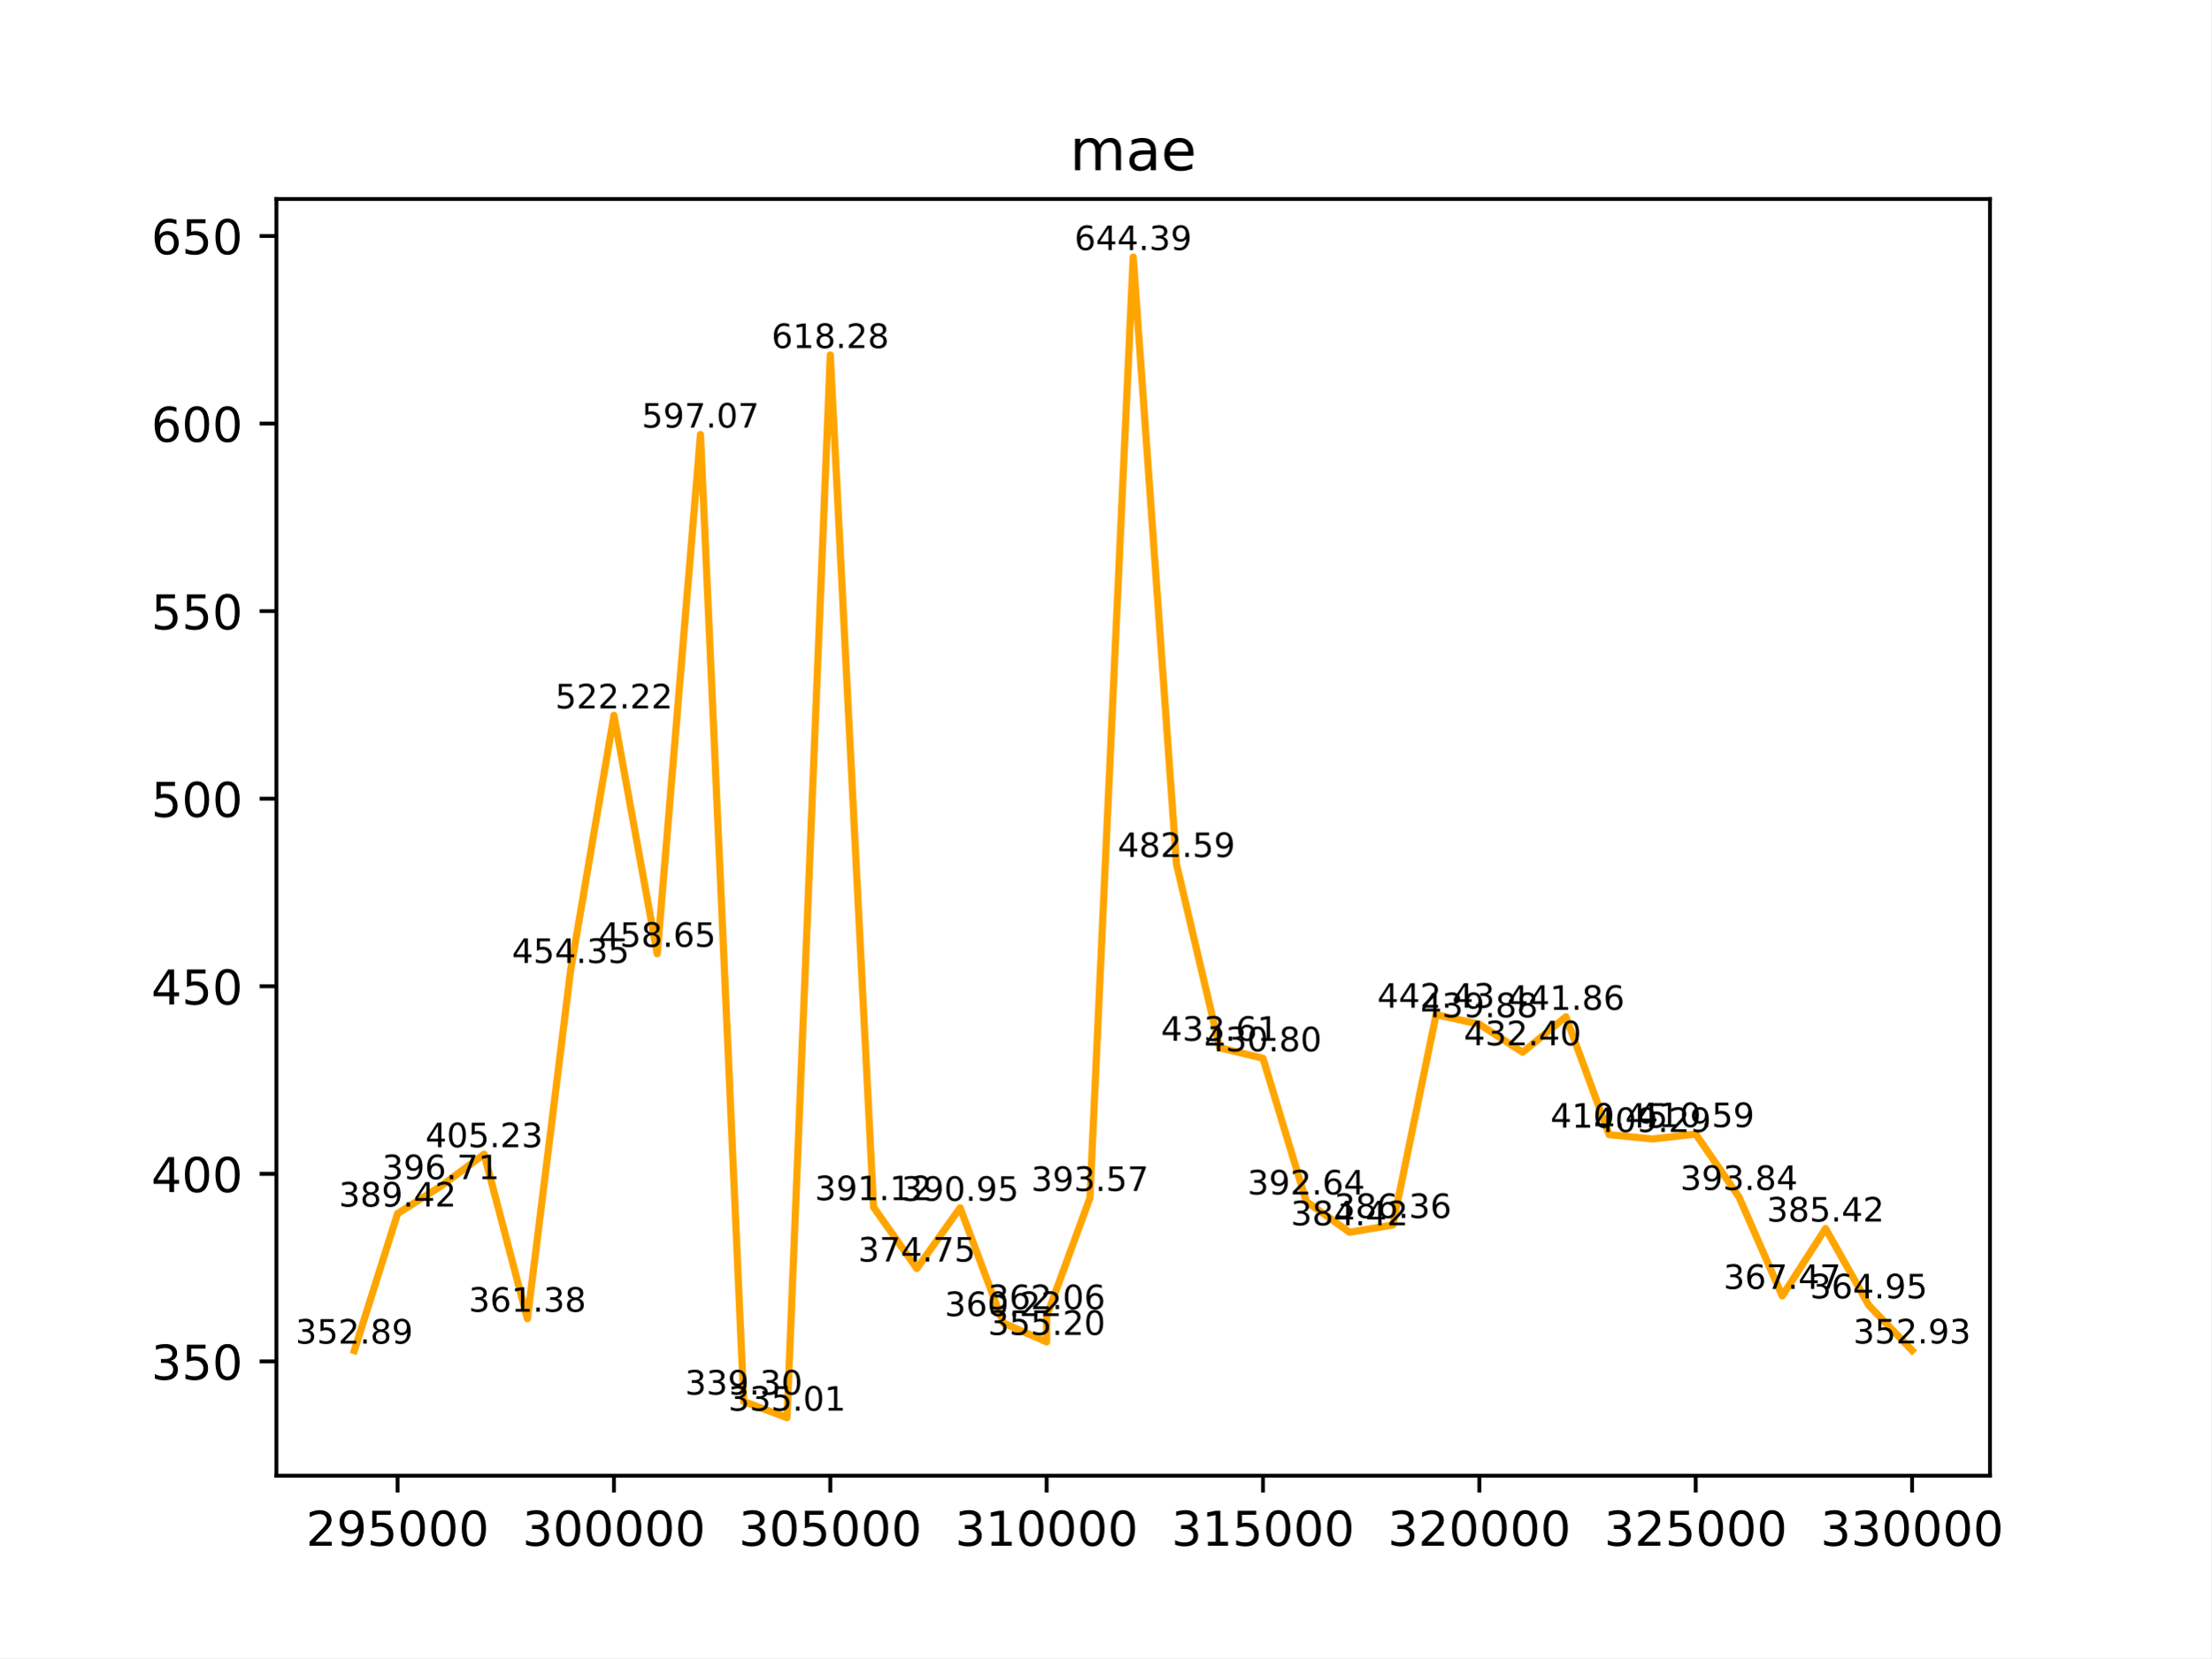
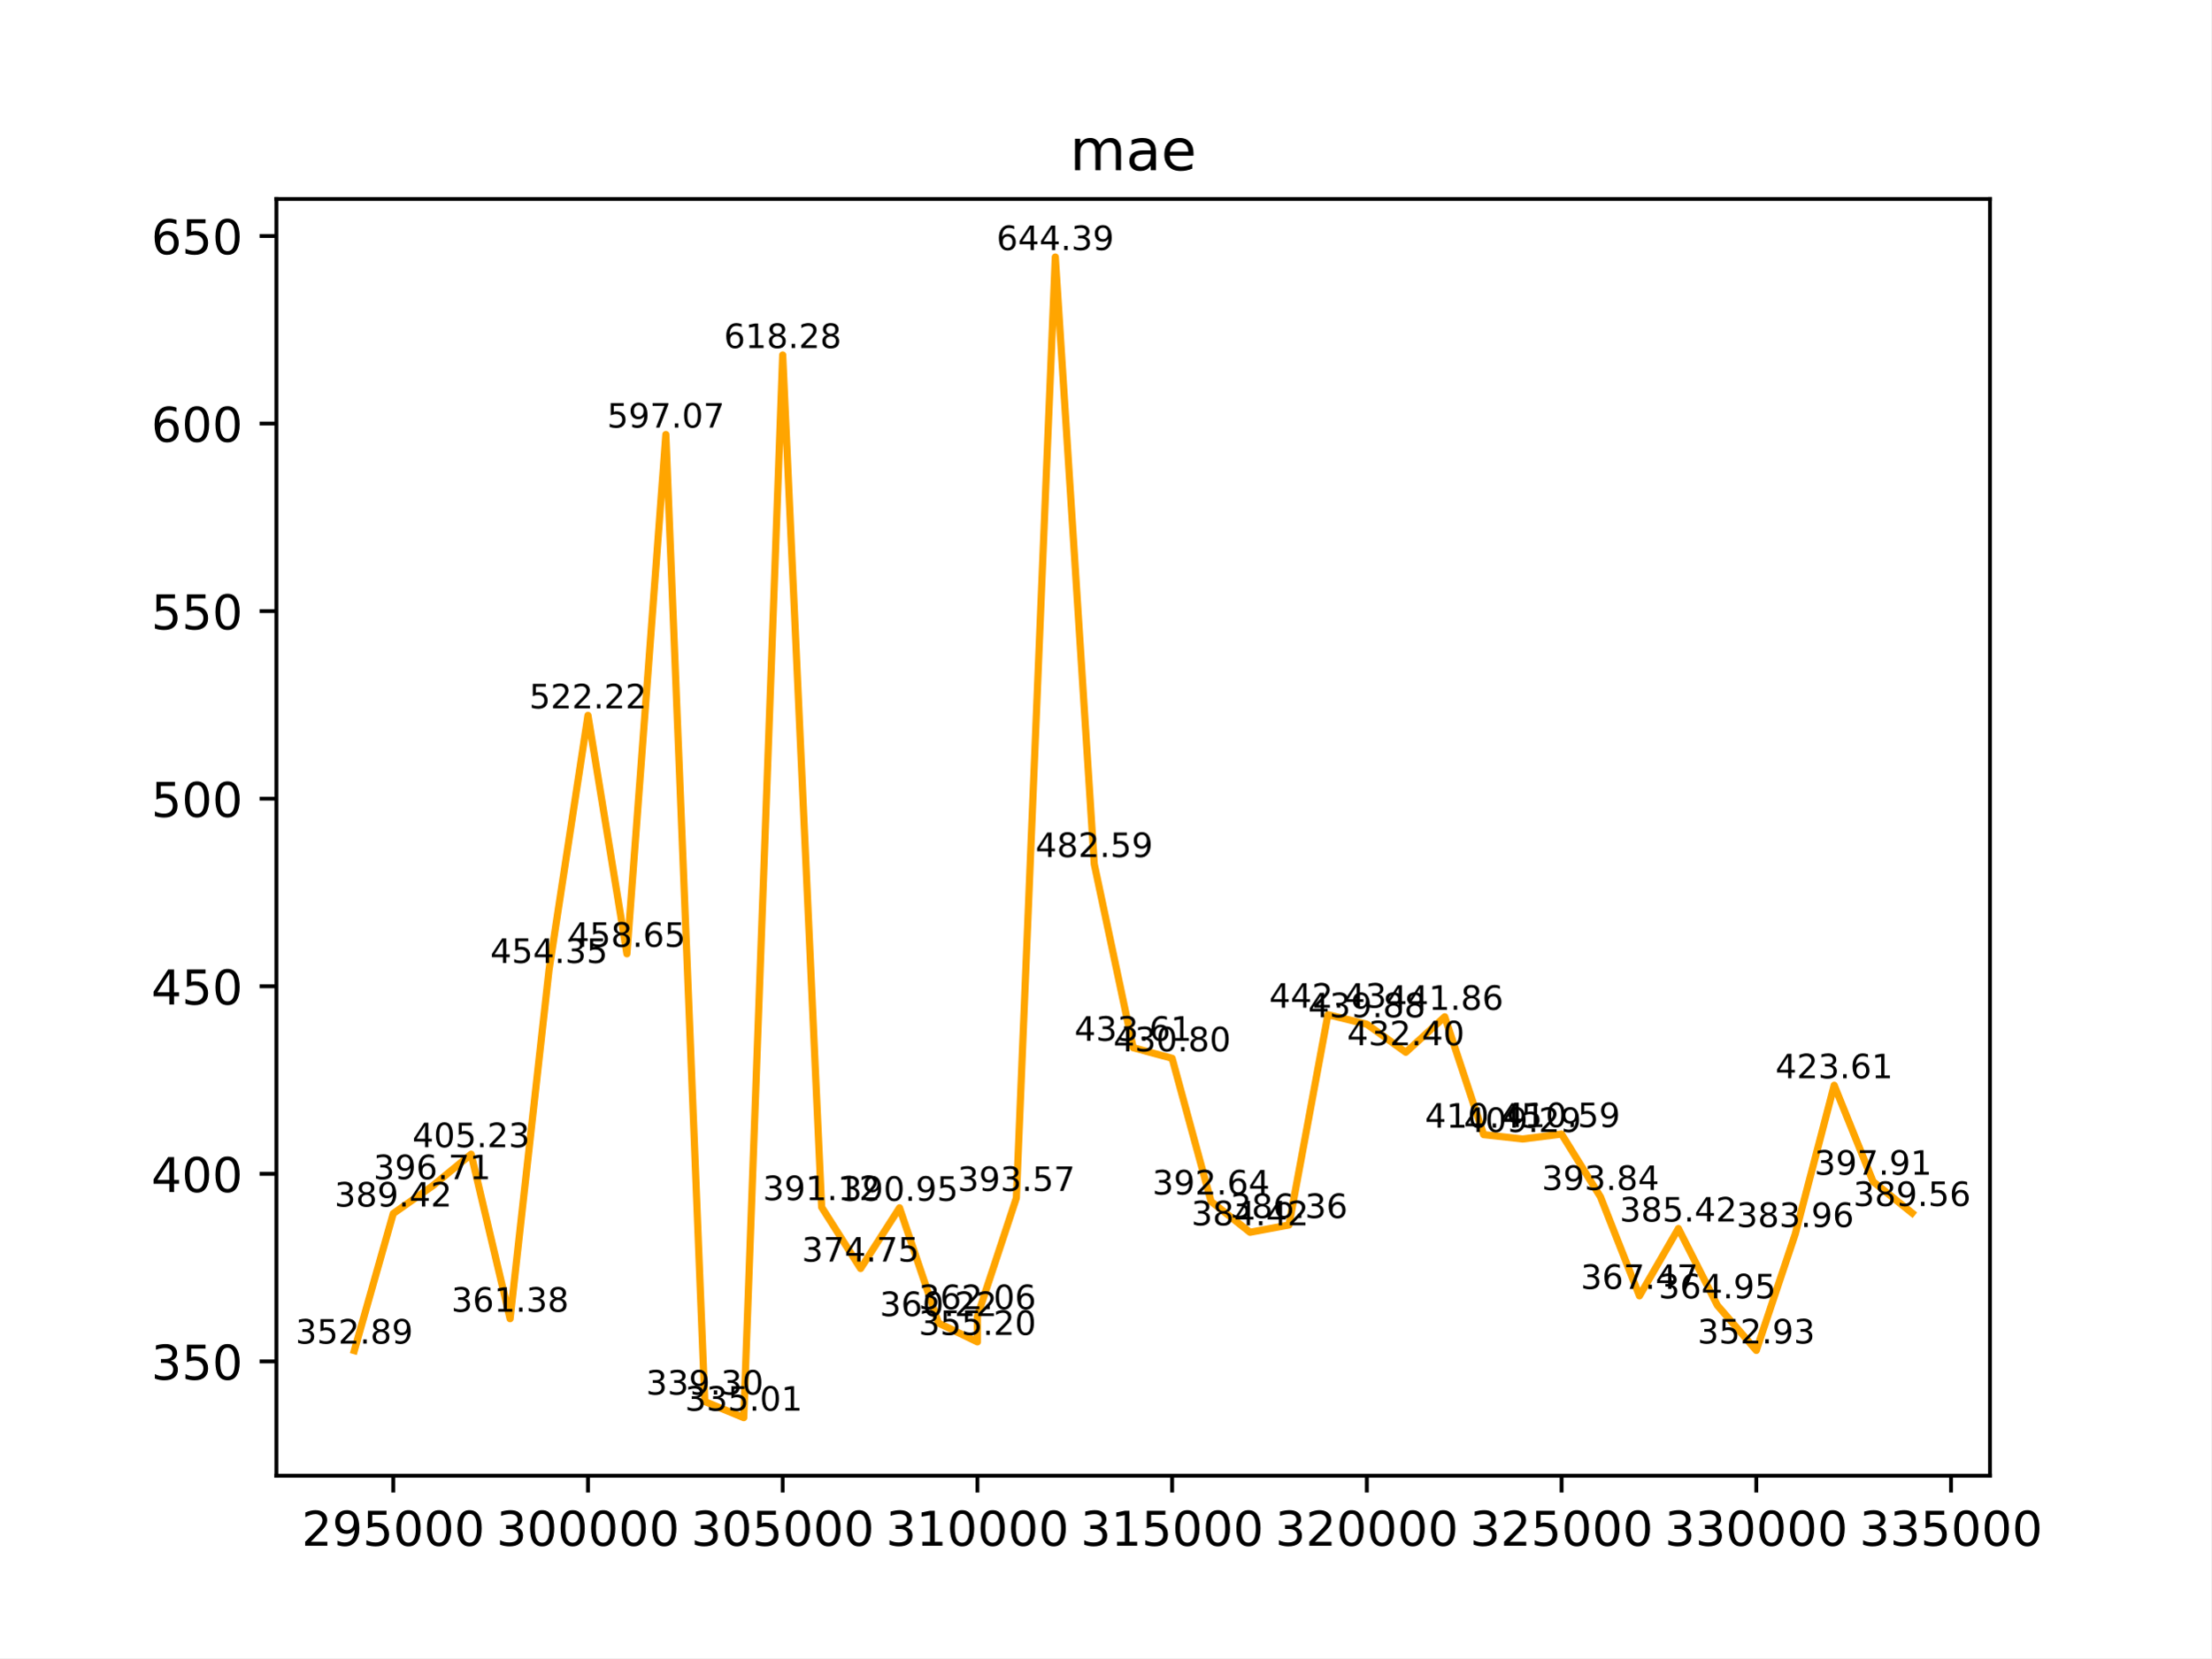
<svg xmlns="http://www.w3.org/2000/svg" xmlns:xlink="http://www.w3.org/1999/xlink" width="460.8pt" height="345.6pt" viewBox="0 0 460.8 345.6" version="1.1">
  <defs>
    <style type="text/css">*{stroke-linejoin: round; stroke-linecap: butt}</style>
  </defs>
  <g id="figure_1">
    <g id="patch_1">
      <path d="M 0 345.6  L 460.8 345.6  L 460.8 0  L 0 0  z " style="fill: #ffffff" />
    </g>
    <g id="axes_1">
      <g id="patch_2">
        <path d="M 57.6 307.584  L 414.72 307.584  L 414.72 41.472  L 57.6 41.472  z " style="fill: #ffffff" />
      </g>
      <g id="matplotlib.axis_1">
        <g id="xtick_1">
          <g id="line2d_1">
            <defs>
-               <path id="m399c393922" d="M 0 0  L 0 3.5  " style="stroke: #000000; stroke-width: 0.8" />
+               <path id="m403323ab82" d="M 0 0  L 0 3.5  " style="stroke: #000000; stroke-width: 0.8" />
            </defs>
            <g>
-               <use xlink:href="#m399c393922" x="82.851" y="307.584" style="stroke: #000000; stroke-width: 0.8" />
+               <use xlink:href="#m403323ab82" x="81.949" y="307.584" style="stroke: #000000; stroke-width: 0.8" />
            </g>
          </g>
          <g id="text_1">
-             <g transform="translate(63.76341 322.1824)scale(0.1 -0.1)">
+             <g transform="translate(62.86159 322.1824)scale(0.1 -0.1)">
              <defs>
                <path id="DejaVuSans-32" d="M 1228 531  L 3431 531  L 3431 0  L 469 0  L 469 531  Q 828 903 1448 1529  Q 2069 2156 2228 2338  Q 2531 2678 2651 2914  Q 2772 3150 2772 3378  Q 2772 3750 2511 3984  Q 2250 4219 1831 4219  Q 1534 4219 1204 4116  Q 875 4013 500 3803  L 500 4441  Q 881 4594 1212 4672  Q 1544 4750 1819 4750  Q 2544 4750 2975 4387  Q 3406 4025 3406 3419  Q 3406 3131 3298 2873  Q 3191 2616 2906 2266  Q 2828 2175 2409 1742  Q 1991 1309 1228 531  z " transform="scale(0.015625)" />
                <path id="DejaVuSans-39" d="M 703 97  L 703 672  Q 941 559 1184 500  Q 1428 441 1663 441  Q 2288 441 2617 861  Q 2947 1281 2994 2138  Q 2813 1869 2534 1725  Q 2256 1581 1919 1581  Q 1219 1581 811 2004  Q 403 2428 403 3163  Q 403 3881 828 4315  Q 1253 4750 1959 4750  Q 2769 4750 3195 4129  Q 3622 3509 3622 2328  Q 3622 1225 3098 567  Q 2575 -91 1691 -91  Q 1453 -91 1209 -44  Q 966 3 703 97  z M 1959 2075  Q 2384 2075 2632 2365  Q 2881 2656 2881 3163  Q 2881 3666 2632 3958  Q 2384 4250 1959 4250  Q 1534 4250 1286 3958  Q 1038 3666 1038 3163  Q 1038 2656 1286 2365  Q 1534 2075 1959 2075  z " transform="scale(0.015625)" />
                <path id="DejaVuSans-35" d="M 691 4666  L 3169 4666  L 3169 4134  L 1269 4134  L 1269 2991  Q 1406 3038 1543 3061  Q 1681 3084 1819 3084  Q 2600 3084 3056 2656  Q 3513 2228 3513 1497  Q 3513 744 3044 326  Q 2575 -91 1722 -91  Q 1428 -91 1123 -41  Q 819 9 494 109  L 494 744  Q 775 591 1075 516  Q 1375 441 1709 441  Q 2250 441 2565 725  Q 2881 1009 2881 1497  Q 2881 1984 2565 2268  Q 2250 2553 1709 2553  Q 1456 2553 1204 2497  Q 953 2441 691 2322  L 691 4666  z " transform="scale(0.015625)" />
                <path id="DejaVuSans-30" d="M 2034 4250  Q 1547 4250 1301 3770  Q 1056 3291 1056 2328  Q 1056 1369 1301 889  Q 1547 409 2034 409  Q 2525 409 2770 889  Q 3016 1369 3016 2328  Q 3016 3291 2770 3770  Q 2525 4250 2034 4250  z M 2034 4750  Q 2819 4750 3233 4129  Q 3647 3509 3647 2328  Q 3647 1150 3233 529  Q 2819 -91 2034 -91  Q 1250 -91 836 529  Q 422 1150 422 2328  Q 422 3509 836 4129  Q 1250 4750 2034 4750  z " transform="scale(0.015625)" />
              </defs>
              <use xlink:href="#DejaVuSans-32" />
              <use xlink:href="#DejaVuSans-39" x="63.623" />
              <use xlink:href="#DejaVuSans-35" x="127.246" />
              <use xlink:href="#DejaVuSans-30" x="190.869" />
              <use xlink:href="#DejaVuSans-30" x="254.492" />
              <use xlink:href="#DejaVuSans-30" x="318.115" />
            </g>
          </g>
        </g>
        <g id="xtick_2">
          <g id="line2d_2">
            <g>
-               <use xlink:href="#m399c393922" x="127.942" y="307.584" style="stroke: #000000; stroke-width: 0.8" />
+               <use xlink:href="#m403323ab82" x="122.531" y="307.584" style="stroke: #000000; stroke-width: 0.8" />
            </g>
          </g>
          <g id="text_2">
-             <g transform="translate(108.8543 322.1824)scale(0.1 -0.1)">
+             <g transform="translate(103.4434 322.1824)scale(0.1 -0.1)">
              <defs>
                <path id="DejaVuSans-33" d="M 2597 2516  Q 3050 2419 3304 2112  Q 3559 1806 3559 1356  Q 3559 666 3084 287  Q 2609 -91 1734 -91  Q 1441 -91 1130 -33  Q 819 25 488 141  L 488 750  Q 750 597 1062 519  Q 1375 441 1716 441  Q 2309 441 2620 675  Q 2931 909 2931 1356  Q 2931 1769 2642 2001  Q 2353 2234 1838 2234  L 1294 2234  L 1294 2753  L 1863 2753  Q 2328 2753 2575 2939  Q 2822 3125 2822 3475  Q 2822 3834 2567 4026  Q 2313 4219 1838 4219  Q 1578 4219 1281 4162  Q 984 4106 628 3988  L 628 4550  Q 988 4650 1302 4700  Q 1616 4750 1894 4750  Q 2613 4750 3031 4423  Q 3450 4097 3450 3541  Q 3450 3153 3228 2886  Q 3006 2619 2597 2516  z " transform="scale(0.015625)" />
              </defs>
              <use xlink:href="#DejaVuSans-33" />
              <use xlink:href="#DejaVuSans-30" x="63.623" />
              <use xlink:href="#DejaVuSans-30" x="127.246" />
              <use xlink:href="#DejaVuSans-30" x="190.869" />
              <use xlink:href="#DejaVuSans-30" x="254.492" />
              <use xlink:href="#DejaVuSans-30" x="318.115" />
            </g>
          </g>
        </g>
        <g id="xtick_3">
          <g id="line2d_3">
            <g>
-               <use xlink:href="#m399c393922" x="173.033" y="307.584" style="stroke: #000000; stroke-width: 0.8" />
+               <use xlink:href="#m403323ab82" x="163.113" y="307.584" style="stroke: #000000; stroke-width: 0.8" />
            </g>
          </g>
          <g id="text_3">
-             <g transform="translate(153.9452 322.1824)scale(0.1 -0.1)">
+             <g transform="translate(144.0252 322.1824)scale(0.1 -0.1)">
              <use xlink:href="#DejaVuSans-33" />
              <use xlink:href="#DejaVuSans-30" x="63.623" />
              <use xlink:href="#DejaVuSans-35" x="127.246" />
              <use xlink:href="#DejaVuSans-30" x="190.869" />
              <use xlink:href="#DejaVuSans-30" x="254.492" />
              <use xlink:href="#DejaVuSans-30" x="318.115" />
            </g>
          </g>
        </g>
        <g id="xtick_4">
          <g id="line2d_4">
            <g>
-               <use xlink:href="#m399c393922" x="218.124" y="307.584" style="stroke: #000000; stroke-width: 0.8" />
+               <use xlink:href="#m403323ab82" x="203.695" y="307.584" style="stroke: #000000; stroke-width: 0.8" />
            </g>
          </g>
          <g id="text_4">
-             <g transform="translate(199.0361 322.1824)scale(0.1 -0.1)">
+             <g transform="translate(184.607 322.1824)scale(0.1 -0.1)">
              <defs>
                <path id="DejaVuSans-31" d="M 794 531  L 1825 531  L 1825 4091  L 703 3866  L 703 4441  L 1819 4666  L 2450 4666  L 2450 531  L 3481 531  L 3481 0  L 794 0  L 794 531  z " transform="scale(0.015625)" />
              </defs>
              <use xlink:href="#DejaVuSans-33" />
              <use xlink:href="#DejaVuSans-31" x="63.623" />
              <use xlink:href="#DejaVuSans-30" x="127.246" />
              <use xlink:href="#DejaVuSans-30" x="190.869" />
              <use xlink:href="#DejaVuSans-30" x="254.492" />
              <use xlink:href="#DejaVuSans-30" x="318.115" />
            </g>
          </g>
        </g>
        <g id="xtick_5">
          <g id="line2d_5">
            <g>
-               <use xlink:href="#m399c393922" x="263.215" y="307.584" style="stroke: #000000; stroke-width: 0.8" />
+               <use xlink:href="#m403323ab82" x="244.276" y="307.584" style="stroke: #000000; stroke-width: 0.8" />
            </g>
          </g>
          <g id="text_5">
-             <g transform="translate(244.127 322.1824)scale(0.1 -0.1)">
+             <g transform="translate(225.1889 322.1824)scale(0.1 -0.1)">
              <use xlink:href="#DejaVuSans-33" />
              <use xlink:href="#DejaVuSans-31" x="63.623" />
              <use xlink:href="#DejaVuSans-35" x="127.246" />
              <use xlink:href="#DejaVuSans-30" x="190.869" />
              <use xlink:href="#DejaVuSans-30" x="254.492" />
              <use xlink:href="#DejaVuSans-30" x="318.115" />
            </g>
          </g>
        </g>
        <g id="xtick_6">
          <g id="line2d_6">
            <g>
-               <use xlink:href="#m399c393922" x="308.305" y="307.584" style="stroke: #000000; stroke-width: 0.8" />
+               <use xlink:href="#m403323ab82" x="284.858" y="307.584" style="stroke: #000000; stroke-width: 0.8" />
            </g>
          </g>
          <g id="text_6">
-             <g transform="translate(289.218 322.1824)scale(0.1 -0.1)">
+             <g transform="translate(265.7707 322.1824)scale(0.1 -0.1)">
              <use xlink:href="#DejaVuSans-33" />
              <use xlink:href="#DejaVuSans-32" x="63.623" />
              <use xlink:href="#DejaVuSans-30" x="127.246" />
              <use xlink:href="#DejaVuSans-30" x="190.869" />
              <use xlink:href="#DejaVuSans-30" x="254.492" />
              <use xlink:href="#DejaVuSans-30" x="318.115" />
            </g>
          </g>
        </g>
        <g id="xtick_7">
          <g id="line2d_7">
            <g>
-               <use xlink:href="#m399c393922" x="353.396" y="307.584" style="stroke: #000000; stroke-width: 0.8" />
+               <use xlink:href="#m403323ab82" x="325.44" y="307.584" style="stroke: #000000; stroke-width: 0.8" />
            </g>
          </g>
          <g id="text_7">
-             <g transform="translate(334.3089 322.1824)scale(0.1 -0.1)">
+             <g transform="translate(306.3525 322.1824)scale(0.1 -0.1)">
              <use xlink:href="#DejaVuSans-33" />
              <use xlink:href="#DejaVuSans-32" x="63.623" />
              <use xlink:href="#DejaVuSans-35" x="127.246" />
              <use xlink:href="#DejaVuSans-30" x="190.869" />
              <use xlink:href="#DejaVuSans-30" x="254.492" />
              <use xlink:href="#DejaVuSans-30" x="318.115" />
            </g>
          </g>
        </g>
        <g id="xtick_8">
          <g id="line2d_8">
            <g>
-               <use xlink:href="#m399c393922" x="398.487" y="307.584" style="stroke: #000000; stroke-width: 0.8" />
+               <use xlink:href="#m403323ab82" x="366.022" y="307.584" style="stroke: #000000; stroke-width: 0.8" />
            </g>
          </g>
          <g id="text_8">
-             <g transform="translate(379.3998 322.1824)scale(0.1 -0.1)">
+             <g transform="translate(346.9343 322.1824)scale(0.1 -0.1)">
              <use xlink:href="#DejaVuSans-33" />
              <use xlink:href="#DejaVuSans-33" x="63.623" />
              <use xlink:href="#DejaVuSans-30" x="127.246" />
+               <use xlink:href="#DejaVuSans-30" x="190.869" />
+               <use xlink:href="#DejaVuSans-30" x="254.492" />
+               <use xlink:href="#DejaVuSans-30" x="318.115" />
+             </g>
+           </g>
+         </g>
+         <g id="xtick_9">
+           <g id="line2d_9">
+             <g>
+               <use xlink:href="#m403323ab82" x="406.604" y="307.584" style="stroke: #000000; stroke-width: 0.8" />
+             </g>
+           </g>
+           <g id="text_9">
+             <g transform="translate(387.5161 322.1824)scale(0.1 -0.1)">
+               <use xlink:href="#DejaVuSans-33" />
+               <use xlink:href="#DejaVuSans-33" x="63.623" />
+               <use xlink:href="#DejaVuSans-35" x="127.246" />
              <use xlink:href="#DejaVuSans-30" x="190.869" />
              <use xlink:href="#DejaVuSans-30" x="254.492" />
              <use xlink:href="#DejaVuSans-30" x="318.115" />
            </g>
          </g>
        </g>
      </g>
      <g id="matplotlib.axis_2">
        <g id="ytick_1">
-           <g id="line2d_9">
+           <g id="line2d_10">
            <defs>
-               <path id="mdb6e324121" d="M 0 0  L -3.5 0  " style="stroke: #000000; stroke-width: 0.8" />
+               <path id="m70287b48ce" d="M 0 0  L -3.5 0  " style="stroke: #000000; stroke-width: 0.8" />
            </defs>
            <g>
-               <use xlink:href="#mdb6e324121" x="57.6" y="283.764" style="stroke: #000000; stroke-width: 0.8" />
-             </g>
-           </g>
-           <g id="text_9">
+               <use xlink:href="#m70287b48ce" x="57.6" y="283.764" style="stroke: #000000; stroke-width: 0.8" />
+             </g>
+           </g>
+           <g id="text_10">
            <g transform="translate(31.5125 287.5628)scale(0.1 -0.1)">
              <use xlink:href="#DejaVuSans-33" />
              <use xlink:href="#DejaVuSans-35" x="63.623" />
              <use xlink:href="#DejaVuSans-30" x="127.246" />
            </g>
          </g>
        </g>
        <g id="ytick_2">
-           <g id="line2d_10">
-             <g>
-               <use xlink:href="#mdb6e324121" x="57.6" y="244.667" style="stroke: #000000; stroke-width: 0.8" />
-             </g>
-           </g>
-           <g id="text_10">
+           <g id="line2d_11">
+             <g>
+               <use xlink:href="#m70287b48ce" x="57.6" y="244.667" style="stroke: #000000; stroke-width: 0.8" />
+             </g>
+           </g>
+           <g id="text_11">
            <g transform="translate(31.5125 248.4658)scale(0.1 -0.1)">
              <defs>
                <path id="DejaVuSans-34" d="M 2419 4116  L 825 1625  L 2419 1625  L 2419 4116  z M 2253 4666  L 3047 4666  L 3047 1625  L 3713 1625  L 3713 1100  L 3047 1100  L 3047 0  L 2419 0  L 2419 1100  L 313 1100  L 313 1709  L 2253 4666  z " transform="scale(0.015625)" />
              </defs>
              <use xlink:href="#DejaVuSans-34" />
              <use xlink:href="#DejaVuSans-30" x="63.623" />
              <use xlink:href="#DejaVuSans-30" x="127.246" />
            </g>
          </g>
        </g>
        <g id="ytick_3">
-           <g id="line2d_11">
-             <g>
-               <use xlink:href="#mdb6e324121" x="57.6" y="205.569" style="stroke: #000000; stroke-width: 0.8" />
-             </g>
-           </g>
-           <g id="text_11">
+           <g id="line2d_12">
+             <g>
+               <use xlink:href="#m70287b48ce" x="57.6" y="205.569" style="stroke: #000000; stroke-width: 0.8" />
+             </g>
+           </g>
+           <g id="text_12">
            <g transform="translate(31.5125 209.3687)scale(0.1 -0.1)">
              <use xlink:href="#DejaVuSans-34" />
              <use xlink:href="#DejaVuSans-35" x="63.623" />
              <use xlink:href="#DejaVuSans-30" x="127.246" />
            </g>
          </g>
        </g>
        <g id="ytick_4">
-           <g id="line2d_12">
-             <g>
-               <use xlink:href="#mdb6e324121" x="57.6" y="166.472" style="stroke: #000000; stroke-width: 0.8" />
-             </g>
-           </g>
-           <g id="text_12">
+           <g id="line2d_13">
+             <g>
+               <use xlink:href="#m70287b48ce" x="57.6" y="166.472" style="stroke: #000000; stroke-width: 0.8" />
+             </g>
+           </g>
+           <g id="text_13">
            <g transform="translate(31.5125 170.2717)scale(0.1 -0.1)">
              <use xlink:href="#DejaVuSans-35" />
              <use xlink:href="#DejaVuSans-30" x="63.623" />
              <use xlink:href="#DejaVuSans-30" x="127.246" />
            </g>
          </g>
        </g>
        <g id="ytick_5">
-           <g id="line2d_13">
-             <g>
-               <use xlink:href="#mdb6e324121" x="57.6" y="127.375" style="stroke: #000000; stroke-width: 0.8" />
-             </g>
-           </g>
-           <g id="text_13">
+           <g id="line2d_14">
+             <g>
+               <use xlink:href="#m70287b48ce" x="57.6" y="127.375" style="stroke: #000000; stroke-width: 0.8" />
+             </g>
+           </g>
+           <g id="text_14">
            <g transform="translate(31.5125 131.1746)scale(0.1 -0.1)">
              <use xlink:href="#DejaVuSans-35" />
              <use xlink:href="#DejaVuSans-35" x="63.623" />
              <use xlink:href="#DejaVuSans-30" x="127.246" />
            </g>
          </g>
        </g>
        <g id="ytick_6">
-           <g id="line2d_14">
-             <g>
-               <use xlink:href="#mdb6e324121" x="57.6" y="88.278" style="stroke: #000000; stroke-width: 0.8" />
-             </g>
-           </g>
-           <g id="text_14">
+           <g id="line2d_15">
+             <g>
+               <use xlink:href="#m70287b48ce" x="57.6" y="88.278" style="stroke: #000000; stroke-width: 0.8" />
+             </g>
+           </g>
+           <g id="text_15">
            <g transform="translate(31.5125 92.07757)scale(0.1 -0.1)">
              <defs>
                <path id="DejaVuSans-36" d="M 2113 2584  Q 1688 2584 1439 2293  Q 1191 2003 1191 1497  Q 1191 994 1439 701  Q 1688 409 2113 409  Q 2538 409 2786 701  Q 3034 994 3034 1497  Q 3034 2003 2786 2293  Q 2538 2584 2113 2584  z M 3366 4563  L 3366 3988  Q 3128 4100 2886 4159  Q 2644 4219 2406 4219  Q 1781 4219 1451 3797  Q 1122 3375 1075 2522  Q 1259 2794 1537 2939  Q 1816 3084 2150 3084  Q 2853 3084 3261 2657  Q 3669 2231 3669 1497  Q 3669 778 3244 343  Q 2819 -91 2113 -91  Q 1303 -91 875 529  Q 447 1150 447 2328  Q 447 3434 972 4092  Q 1497 4750 2381 4750  Q 2619 4750 2861 4703  Q 3103 4656 3366 4563  z " transform="scale(0.015625)" />
              </defs>
              <use xlink:href="#DejaVuSans-36" />
              <use xlink:href="#DejaVuSans-30" x="63.623" />
              <use xlink:href="#DejaVuSans-30" x="127.246" />
            </g>
          </g>
        </g>
        <g id="ytick_7">
-           <g id="line2d_15">
-             <g>
-               <use xlink:href="#mdb6e324121" x="57.6" y="49.181" style="stroke: #000000; stroke-width: 0.8" />
-             </g>
-           </g>
-           <g id="text_15">
+           <g id="line2d_16">
+             <g>
+               <use xlink:href="#m70287b48ce" x="57.6" y="49.181" style="stroke: #000000; stroke-width: 0.8" />
+             </g>
+           </g>
+           <g id="text_16">
            <g transform="translate(31.5125 52.98053)scale(0.1 -0.1)">
              <use xlink:href="#DejaVuSans-36" />
              <use xlink:href="#DejaVuSans-35" x="63.623" />
              <use xlink:href="#DejaVuSans-30" x="127.246" />
            </g>
          </g>
        </g>
      </g>
-       <g id="line2d_16">
-         <path d="M 73.833 281.506  L 82.851 252.943  L 91.869 247.241  L 100.887 240.575  L 109.905 274.864  L 118.924 202.165  L 127.942 149.101  L 136.96 198.803  L 145.978 90.567  L 154.996 292.134  L 164.015 295.488  L 173.033 73.986  L 182.051 251.613  L 191.069 264.407  L 200.087 251.743  L 209.105 275.774  L 218.124 279.694  L 218.124 274.329  L 227.142 249.691  L 236.16 53.568  L 245.178 180.089  L 254.196 218.384  L 263.215 220.584  L 272.233 250.424  L 281.251 256.848  L 290.269 255.332  L 299.287 211.489  L 308.305 213.484  L 317.324 219.328  L 326.342 211.931  L 335.36 236.498  L 344.378 237.404  L 353.396 236.384  L 362.415 249.481  L 371.433 270.105  L 380.451 256.066  L 389.469 272.074  L 398.487 281.474  " clip-path="url(#p40eef98030)" style="fill: none; stroke: #ffa500; stroke-width: 1.5; stroke-linecap: square" />
+       <g id="line2d_17">
+         <path d="M 73.833 281.506  L 81.949 252.943  L 90.065 247.241  L 98.182 240.575  L 106.298 274.864  L 114.415 202.165  L 122.531 149.101  L 130.647 198.803  L 138.764 90.567  L 146.88 292.134  L 154.996 295.488  L 163.113 73.986  L 171.229 251.613  L 179.345 264.407  L 187.462 251.743  L 195.578 275.774  L 203.695 279.694  L 203.695 274.329  L 211.811 249.691  L 219.927 53.568  L 228.044 180.089  L 236.16 218.384  L 244.276 220.584  L 252.393 250.424  L 260.509 256.848  L 268.625 255.332  L 276.742 211.489  L 284.858 213.484  L 292.975 219.328  L 301.091 211.931  L 309.207 236.498  L 317.324 237.404  L 325.44 236.384  L 333.556 249.481  L 341.673 270.105  L 349.789 256.066  L 357.905 272.074  L 366.022 281.474  L 374.138 257.21  L 382.255 226.207  L 390.371 246.302  L 398.487 252.828  " clip-path="url(#p947e5be211)" style="fill: none; stroke: #ffa500; stroke-width: 1.5; stroke-linecap: square" />
      </g>
      <g id="patch_3">
        <path d="M 57.6 307.584  L 57.6 41.472  " style="fill: none; stroke: #000000; stroke-width: 0.8; stroke-linejoin: miter; stroke-linecap: square" />
      </g>
      <g id="patch_4">
        <path d="M 414.72 307.584  L 414.72 41.472  " style="fill: none; stroke: #000000; stroke-width: 0.8; stroke-linejoin: miter; stroke-linecap: square" />
      </g>
      <g id="patch_5">
        <path d="M 57.6 307.584  L 414.72 307.584  " style="fill: none; stroke: #000000; stroke-width: 0.8; stroke-linejoin: miter; stroke-linecap: square" />
      </g>
      <g id="patch_6">
        <path d="M 57.6 41.472  L 414.72 41.472  " style="fill: none; stroke: #000000; stroke-width: 0.8; stroke-linejoin: miter; stroke-linecap: square" />
      </g>
-       <g id="text_16">
+       <g id="text_17">
        <g transform="translate(61.58601 280.0503)scale(0.07 -0.07)">
          <defs>
            <path id="DejaVuSans-2e" d="M 684 794  L 1344 794  L 1344 0  L 684 0  L 684 794  z " transform="scale(0.015625)" />
            <path id="DejaVuSans-38" d="M 2034 2216  Q 1584 2216 1326 1975  Q 1069 1734 1069 1313  Q 1069 891 1326 650  Q 1584 409 2034 409  Q 2484 409 2743 651  Q 3003 894 3003 1313  Q 3003 1734 2745 1975  Q 2488 2216 2034 2216  z M 1403 2484  Q 997 2584 770 2862  Q 544 3141 544 3541  Q 544 4100 942 4425  Q 1341 4750 2034 4750  Q 2731 4750 3128 4425  Q 3525 4100 3525 3541  Q 3525 3141 3298 2862  Q 3072 2584 2669 2484  Q 3125 2378 3379 2068  Q 3634 1759 3634 1313  Q 3634 634 3220 271  Q 2806 -91 2034 -91  Q 1263 -91 848 271  Q 434 634 434 1313  Q 434 1759 690 2068  Q 947 2378 1403 2484  z M 1172 3481  Q 1172 3119 1398 2916  Q 1625 2713 2034 2713  Q 2441 2713 2670 2916  Q 2900 3119 2900 3481  Q 2900 3844 2670 4047  Q 2441 4250 2034 4250  Q 1625 4250 1398 4047  Q 1172 3844 1172 3481  z " transform="scale(0.015625)" />
          </defs>
          <use xlink:href="#DejaVuSans-33" />
          <use xlink:href="#DejaVuSans-35" x="63.623" />
          <use xlink:href="#DejaVuSans-32" x="127.246" />
          <use xlink:href="#DejaVuSans-2e" x="190.869" />
          <use xlink:href="#DejaVuSans-38" x="222.656" />
          <use xlink:href="#DejaVuSans-39" x="286.279" />
        </g>
      </g>
-       <g id="text_17">
-         <g transform="translate(70.60419 251.4868)scale(0.07 -0.07)">
+       <g id="text_18">
+         <g transform="translate(69.70237 251.4868)scale(0.07 -0.07)">
          <use xlink:href="#DejaVuSans-33" />
          <use xlink:href="#DejaVuSans-38" x="63.623" />
          <use xlink:href="#DejaVuSans-39" x="127.246" />
          <use xlink:href="#DejaVuSans-2e" x="190.869" />
          <use xlink:href="#DejaVuSans-34" x="222.656" />
          <use xlink:href="#DejaVuSans-32" x="286.279" />
        </g>
      </g>
-       <g id="text_18">
-         <g transform="translate(79.62237 245.7849)scale(0.07 -0.07)">
+       <g id="text_19">
+         <g transform="translate(77.81874 245.7849)scale(0.07 -0.07)">
          <defs>
            <path id="DejaVuSans-37" d="M 525 4666  L 3525 4666  L 3525 4397  L 1831 0  L 1172 0  L 2766 4134  L 525 4134  L 525 4666  z " transform="scale(0.015625)" />
          </defs>
          <use xlink:href="#DejaVuSans-33" />
          <use xlink:href="#DejaVuSans-39" x="63.623" />
          <use xlink:href="#DejaVuSans-36" x="127.246" />
          <use xlink:href="#DejaVuSans-2e" x="190.869" />
          <use xlink:href="#DejaVuSans-37" x="222.656" />
          <use xlink:href="#DejaVuSans-31" x="286.279" />
        </g>
      </g>
-       <g id="text_19">
-         <g transform="translate(88.64055 239.1196)scale(0.07 -0.07)">
+       <g id="text_20">
+         <g transform="translate(85.9351 239.1196)scale(0.07 -0.07)">
          <use xlink:href="#DejaVuSans-34" />
          <use xlink:href="#DejaVuSans-30" x="63.623" />
          <use xlink:href="#DejaVuSans-35" x="127.246" />
          <use xlink:href="#DejaVuSans-2e" x="190.869" />
          <use xlink:href="#DejaVuSans-32" x="222.656" />
          <use xlink:href="#DejaVuSans-33" x="286.279" />
        </g>
      </g>
-       <g id="text_20">
-         <g transform="translate(97.65874 273.4077)scale(0.07 -0.07)">
+       <g id="text_21">
+         <g transform="translate(94.05146 273.4077)scale(0.07 -0.07)">
          <use xlink:href="#DejaVuSans-33" />
          <use xlink:href="#DejaVuSans-36" x="63.623" />
          <use xlink:href="#DejaVuSans-31" x="127.246" />
          <use xlink:href="#DejaVuSans-2e" x="190.869" />
          <use xlink:href="#DejaVuSans-33" x="222.656" />
          <use xlink:href="#DejaVuSans-38" x="286.279" />
        </g>
      </g>
-       <g id="text_21">
-         <g transform="translate(106.6769 200.7091)scale(0.07 -0.07)">
+       <g id="text_22">
+         <g transform="translate(102.1678 200.7091)scale(0.07 -0.07)">
          <use xlink:href="#DejaVuSans-34" />
          <use xlink:href="#DejaVuSans-35" x="63.623" />
          <use xlink:href="#DejaVuSans-34" x="127.246" />
          <use xlink:href="#DejaVuSans-2e" x="190.869" />
          <use xlink:href="#DejaVuSans-33" x="222.656" />
          <use xlink:href="#DejaVuSans-35" x="286.279" />
        </g>
      </g>
-       <g id="text_22">
-         <g transform="translate(115.6951 147.6451)scale(0.07 -0.07)">
+       <g id="text_23">
+         <g transform="translate(110.2842 147.6451)scale(0.07 -0.07)">
          <use xlink:href="#DejaVuSans-35" />
          <use xlink:href="#DejaVuSans-32" x="63.623" />
          <use xlink:href="#DejaVuSans-32" x="127.246" />
          <use xlink:href="#DejaVuSans-2e" x="190.869" />
          <use xlink:href="#DejaVuSans-32" x="222.656" />
          <use xlink:href="#DejaVuSans-32" x="286.279" />
        </g>
      </g>
-       <g id="text_23">
-         <g transform="translate(124.7133 197.3468)scale(0.07 -0.07)">
+       <g id="text_24">
+         <g transform="translate(118.4006 197.3468)scale(0.07 -0.07)">
          <use xlink:href="#DejaVuSans-34" />
          <use xlink:href="#DejaVuSans-35" x="63.623" />
          <use xlink:href="#DejaVuSans-38" x="127.246" />
          <use xlink:href="#DejaVuSans-2e" x="190.869" />
          <use xlink:href="#DejaVuSans-36" x="222.656" />
          <use xlink:href="#DejaVuSans-35" x="286.279" />
        </g>
      </g>
-       <g id="text_24">
-         <g transform="translate(133.7315 89.11132)scale(0.07 -0.07)">
+       <g id="text_25">
+         <g transform="translate(126.5169 89.11132)scale(0.07 -0.07)">
          <use xlink:href="#DejaVuSans-35" />
          <use xlink:href="#DejaVuSans-39" x="63.623" />
          <use xlink:href="#DejaVuSans-37" x="127.246" />
          <use xlink:href="#DejaVuSans-2e" x="190.869" />
          <use xlink:href="#DejaVuSans-30" x="222.656" />
          <use xlink:href="#DejaVuSans-37" x="286.279" />
        </g>
      </g>
-       <g id="text_25">
-         <g transform="translate(142.7496 290.6785)scale(0.07 -0.07)">
+       <g id="text_26">
+         <g transform="translate(134.6333 290.6785)scale(0.07 -0.07)">
          <use xlink:href="#DejaVuSans-33" />
          <use xlink:href="#DejaVuSans-33" x="63.623" />
          <use xlink:href="#DejaVuSans-39" x="127.246" />
          <use xlink:href="#DejaVuSans-2e" x="190.869" />
          <use xlink:href="#DejaVuSans-33" x="222.656" />
          <use xlink:href="#DejaVuSans-30" x="286.279" />
        </g>
      </g>
-       <g id="text_26">
-         <g transform="translate(151.7678 294.0322)scale(0.07 -0.07)">
+       <g id="text_27">
+         <g transform="translate(142.7496 294.0322)scale(0.07 -0.07)">
          <use xlink:href="#DejaVuSans-33" />
          <use xlink:href="#DejaVuSans-33" x="63.623" />
          <use xlink:href="#DejaVuSans-35" x="127.246" />
          <use xlink:href="#DejaVuSans-2e" x="190.869" />
          <use xlink:href="#DejaVuSans-30" x="222.656" />
          <use xlink:href="#DejaVuSans-31" x="286.279" />
        </g>
      </g>
-       <g id="text_27">
-         <g transform="translate(160.786 72.53026)scale(0.07 -0.07)">
+       <g id="text_28">
+         <g transform="translate(150.866 72.53026)scale(0.07 -0.07)">
          <use xlink:href="#DejaVuSans-36" />
          <use xlink:href="#DejaVuSans-31" x="63.623" />
          <use xlink:href="#DejaVuSans-38" x="127.246" />
          <use xlink:href="#DejaVuSans-2e" x="190.869" />
          <use xlink:href="#DejaVuSans-32" x="222.656" />
          <use xlink:href="#DejaVuSans-38" x="286.279" />
        </g>
      </g>
-       <g id="text_28">
-         <g transform="translate(169.8042 250.1567)scale(0.07 -0.07)">
+       <g id="text_29">
+         <g transform="translate(158.9824 250.1567)scale(0.07 -0.07)">
          <use xlink:href="#DejaVuSans-33" />
          <use xlink:href="#DejaVuSans-39" x="63.623" />
          <use xlink:href="#DejaVuSans-31" x="127.246" />
          <use xlink:href="#DejaVuSans-2e" x="190.869" />
          <use xlink:href="#DejaVuSans-31" x="222.656" />
          <use xlink:href="#DejaVuSans-32" x="286.279" />
        </g>
      </g>
-       <g id="text_29">
-         <g transform="translate(178.8224 262.9509)scale(0.07 -0.07)">
+       <g id="text_30">
+         <g transform="translate(167.0987 262.9509)scale(0.07 -0.07)">
          <use xlink:href="#DejaVuSans-33" />
          <use xlink:href="#DejaVuSans-37" x="63.623" />
          <use xlink:href="#DejaVuSans-34" x="127.246" />
          <use xlink:href="#DejaVuSans-2e" x="190.869" />
          <use xlink:href="#DejaVuSans-37" x="222.656" />
          <use xlink:href="#DejaVuSans-35" x="286.279" />
        </g>
      </g>
-       <g id="text_30">
-         <g transform="translate(187.8406 250.2873)scale(0.07 -0.07)">
+       <g id="text_31">
+         <g transform="translate(175.2151 250.2873)scale(0.07 -0.07)">
          <use xlink:href="#DejaVuSans-33" />
          <use xlink:href="#DejaVuSans-39" x="63.623" />
          <use xlink:href="#DejaVuSans-30" x="127.246" />
          <use xlink:href="#DejaVuSans-2e" x="190.869" />
          <use xlink:href="#DejaVuSans-39" x="222.656" />
          <use xlink:href="#DejaVuSans-35" x="286.279" />
        </g>
      </g>
-       <g id="text_31">
-         <g transform="translate(196.8587 274.3179)scale(0.07 -0.07)">
+       <g id="text_32">
+         <g transform="translate(183.3315 274.3179)scale(0.07 -0.07)">
          <use xlink:href="#DejaVuSans-33" />
          <use xlink:href="#DejaVuSans-36" x="63.623" />
          <use xlink:href="#DejaVuSans-30" x="127.246" />
          <use xlink:href="#DejaVuSans-2e" x="190.869" />
          <use xlink:href="#DejaVuSans-32" x="222.656" />
          <use xlink:href="#DejaVuSans-32" x="286.279" />
        </g>
      </g>
-       <g id="text_32">
-         <g transform="translate(205.8769 278.2378)scale(0.07 -0.07)">
+       <g id="text_33">
+         <g transform="translate(191.4478 278.2378)scale(0.07 -0.07)">
          <use xlink:href="#DejaVuSans-33" />
          <use xlink:href="#DejaVuSans-35" x="63.623" />
          <use xlink:href="#DejaVuSans-35" x="127.246" />
          <use xlink:href="#DejaVuSans-2e" x="190.869" />
          <use xlink:href="#DejaVuSans-32" x="222.656" />
          <use xlink:href="#DejaVuSans-30" x="286.279" />
        </g>
      </g>
-       <g id="text_33">
-         <g transform="translate(205.8769 272.8737)scale(0.07 -0.07)">
+       <g id="text_34">
+         <g transform="translate(191.4478 272.8737)scale(0.07 -0.07)">
          <use xlink:href="#DejaVuSans-33" />
          <use xlink:href="#DejaVuSans-36" x="63.623" />
          <use xlink:href="#DejaVuSans-32" x="127.246" />
          <use xlink:href="#DejaVuSans-2e" x="190.869" />
          <use xlink:href="#DejaVuSans-30" x="222.656" />
          <use xlink:href="#DejaVuSans-36" x="286.279" />
        </g>
      </g>
-       <g id="text_34">
-         <g transform="translate(214.8951 248.2347)scale(0.07 -0.07)">
+       <g id="text_35">
+         <g transform="translate(199.5642 248.2347)scale(0.07 -0.07)">
          <use xlink:href="#DejaVuSans-33" />
          <use xlink:href="#DejaVuSans-39" x="63.623" />
          <use xlink:href="#DejaVuSans-33" x="127.246" />
          <use xlink:href="#DejaVuSans-2e" x="190.869" />
          <use xlink:href="#DejaVuSans-35" x="222.656" />
          <use xlink:href="#DejaVuSans-37" x="286.279" />
        </g>
      </g>
-       <g id="text_35">
-         <g transform="translate(223.9133 52.11222)scale(0.07 -0.07)">
+       <g id="text_36">
+         <g transform="translate(207.6806 52.11222)scale(0.07 -0.07)">
          <use xlink:href="#DejaVuSans-36" />
          <use xlink:href="#DejaVuSans-34" x="63.623" />
          <use xlink:href="#DejaVuSans-34" x="127.246" />
          <use xlink:href="#DejaVuSans-2e" x="190.869" />
          <use xlink:href="#DejaVuSans-33" x="222.656" />
          <use xlink:href="#DejaVuSans-39" x="286.279" />
        </g>
      </g>
-       <g id="text_36">
-         <g transform="translate(232.9315 178.6334)scale(0.07 -0.07)">
+       <g id="text_37">
+         <g transform="translate(215.7969 178.6334)scale(0.07 -0.07)">
          <use xlink:href="#DejaVuSans-34" />
          <use xlink:href="#DejaVuSans-38" x="63.623" />
          <use xlink:href="#DejaVuSans-32" x="127.246" />
          <use xlink:href="#DejaVuSans-2e" x="190.869" />
          <use xlink:href="#DejaVuSans-35" x="222.656" />
          <use xlink:href="#DejaVuSans-39" x="286.279" />
        </g>
      </g>
-       <g id="text_37">
-         <g transform="translate(241.9496 216.9282)scale(0.07 -0.07)">
+       <g id="text_38">
+         <g transform="translate(223.9133 216.9282)scale(0.07 -0.07)">
          <use xlink:href="#DejaVuSans-34" />
          <use xlink:href="#DejaVuSans-33" x="63.623" />
          <use xlink:href="#DejaVuSans-33" x="127.246" />
          <use xlink:href="#DejaVuSans-2e" x="190.869" />
          <use xlink:href="#DejaVuSans-36" x="222.656" />
          <use xlink:href="#DejaVuSans-31" x="286.279" />
        </g>
      </g>
-       <g id="text_38">
-         <g transform="translate(250.9678 219.1278)scale(0.07 -0.07)">
+       <g id="text_39">
+         <g transform="translate(232.0296 219.1278)scale(0.07 -0.07)">
          <use xlink:href="#DejaVuSans-34" />
          <use xlink:href="#DejaVuSans-33" x="63.623" />
          <use xlink:href="#DejaVuSans-30" x="127.246" />
          <use xlink:href="#DejaVuSans-2e" x="190.869" />
          <use xlink:href="#DejaVuSans-38" x="222.656" />
          <use xlink:href="#DejaVuSans-30" x="286.279" />
        </g>
      </g>
-       <g id="text_39">
-         <g transform="translate(259.986 248.9682)scale(0.07 -0.07)">
+       <g id="text_40">
+         <g transform="translate(240.146 248.9682)scale(0.07 -0.07)">
          <use xlink:href="#DejaVuSans-33" />
          <use xlink:href="#DejaVuSans-39" x="63.623" />
          <use xlink:href="#DejaVuSans-32" x="127.246" />
          <use xlink:href="#DejaVuSans-2e" x="190.869" />
          <use xlink:href="#DejaVuSans-36" x="222.656" />
          <use xlink:href="#DejaVuSans-34" x="286.279" />
        </g>
      </g>
-       <g id="text_40">
-         <g transform="translate(269.0042 255.3926)scale(0.07 -0.07)">
+       <g id="text_41">
+         <g transform="translate(248.2624 255.3926)scale(0.07 -0.07)">
          <use xlink:href="#DejaVuSans-33" />
          <use xlink:href="#DejaVuSans-38" x="63.623" />
          <use xlink:href="#DejaVuSans-34" x="127.246" />
          <use xlink:href="#DejaVuSans-2e" x="190.869" />
          <use xlink:href="#DejaVuSans-34" x="222.656" />
          <use xlink:href="#DejaVuSans-32" x="286.279" />
        </g>
      </g>
-       <g id="text_41">
-         <g transform="translate(278.0224 253.8764)scale(0.07 -0.07)">
+       <g id="text_42">
+         <g transform="translate(256.3787 253.8764)scale(0.07 -0.07)">
          <use xlink:href="#DejaVuSans-33" />
          <use xlink:href="#DejaVuSans-38" x="63.623" />
          <use xlink:href="#DejaVuSans-36" x="127.246" />
          <use xlink:href="#DejaVuSans-2e" x="190.869" />
          <use xlink:href="#DejaVuSans-33" x="222.656" />
          <use xlink:href="#DejaVuSans-36" x="286.279" />
        </g>
      </g>
-       <g id="text_42">
-         <g transform="translate(287.0406 210.033)scale(0.07 -0.07)">
+       <g id="text_43">
+         <g transform="translate(264.4951 210.033)scale(0.07 -0.07)">
          <use xlink:href="#DejaVuSans-34" />
          <use xlink:href="#DejaVuSans-34" x="63.623" />
          <use xlink:href="#DejaVuSans-32" x="127.246" />
          <use xlink:href="#DejaVuSans-2e" x="190.869" />
          <use xlink:href="#DejaVuSans-34" x="222.656" />
          <use xlink:href="#DejaVuSans-33" x="286.279" />
        </g>
      </g>
-       <g id="text_43">
-         <g transform="translate(296.0587 212.0277)scale(0.07 -0.07)">
+       <g id="text_44">
+         <g transform="translate(272.6115 212.0277)scale(0.07 -0.07)">
          <use xlink:href="#DejaVuSans-34" />
          <use xlink:href="#DejaVuSans-33" x="63.623" />
          <use xlink:href="#DejaVuSans-39" x="127.246" />
          <use xlink:href="#DejaVuSans-2e" x="190.869" />
          <use xlink:href="#DejaVuSans-38" x="222.656" />
          <use xlink:href="#DejaVuSans-38" x="286.279" />
        </g>
      </g>
-       <g id="text_44">
-         <g transform="translate(305.0769 217.872)scale(0.07 -0.07)">
+       <g id="text_45">
+         <g transform="translate(280.7278 217.872)scale(0.07 -0.07)">
          <use xlink:href="#DejaVuSans-34" />
          <use xlink:href="#DejaVuSans-33" x="63.623" />
          <use xlink:href="#DejaVuSans-32" x="127.246" />
          <use xlink:href="#DejaVuSans-2e" x="190.869" />
          <use xlink:href="#DejaVuSans-34" x="222.656" />
          <use xlink:href="#DejaVuSans-30" x="286.279" />
        </g>
      </g>
-       <g id="text_45">
-         <g transform="translate(314.0951 210.4756)scale(0.07 -0.07)">
+       <g id="text_46">
+         <g transform="translate(288.8442 210.4756)scale(0.07 -0.07)">
          <use xlink:href="#DejaVuSans-34" />
          <use xlink:href="#DejaVuSans-34" x="63.623" />
          <use xlink:href="#DejaVuSans-31" x="127.246" />
          <use xlink:href="#DejaVuSans-2e" x="190.869" />
          <use xlink:href="#DejaVuSans-38" x="222.656" />
          <use xlink:href="#DejaVuSans-36" x="286.279" />
        </g>
      </g>
-       <g id="text_46">
-         <g transform="translate(323.1133 235.0418)scale(0.07 -0.07)">
+       <g id="text_47">
+         <g transform="translate(296.9606 235.0418)scale(0.07 -0.07)">
          <use xlink:href="#DejaVuSans-34" />
          <use xlink:href="#DejaVuSans-31" x="63.623" />
          <use xlink:href="#DejaVuSans-30" x="127.246" />
          <use xlink:href="#DejaVuSans-2e" x="190.869" />
          <use xlink:href="#DejaVuSans-34" x="222.656" />
          <use xlink:href="#DejaVuSans-35" x="286.279" />
        </g>
      </g>
-       <g id="text_47">
-         <g transform="translate(332.1315 235.9481)scale(0.07 -0.07)">
+       <g id="text_48">
+         <g transform="translate(305.0769 235.9481)scale(0.07 -0.07)">
          <use xlink:href="#DejaVuSans-34" />
          <use xlink:href="#DejaVuSans-30" x="63.623" />
          <use xlink:href="#DejaVuSans-39" x="127.246" />
          <use xlink:href="#DejaVuSans-2e" x="190.869" />
          <use xlink:href="#DejaVuSans-32" x="222.656" />
          <use xlink:href="#DejaVuSans-39" x="286.279" />
        </g>
      </g>
-       <g id="text_48">
-         <g transform="translate(341.1496 234.9284)scale(0.07 -0.07)">
+       <g id="text_49">
+         <g transform="translate(313.1933 234.9284)scale(0.07 -0.07)">
          <use xlink:href="#DejaVuSans-34" />
          <use xlink:href="#DejaVuSans-31" x="63.623" />
          <use xlink:href="#DejaVuSans-30" x="127.246" />
          <use xlink:href="#DejaVuSans-2e" x="190.869" />
          <use xlink:href="#DejaVuSans-35" x="222.656" />
          <use xlink:href="#DejaVuSans-39" x="286.279" />
        </g>
      </g>
-       <g id="text_49">
-         <g transform="translate(350.1678 248.0252)scale(0.07 -0.07)">
+       <g id="text_50">
+         <g transform="translate(321.3096 248.0252)scale(0.07 -0.07)">
          <use xlink:href="#DejaVuSans-33" />
          <use xlink:href="#DejaVuSans-39" x="63.623" />
          <use xlink:href="#DejaVuSans-33" x="127.246" />
          <use xlink:href="#DejaVuSans-2e" x="190.869" />
          <use xlink:href="#DejaVuSans-38" x="222.656" />
          <use xlink:href="#DejaVuSans-34" x="286.279" />
        </g>
      </g>
-       <g id="text_50">
-         <g transform="translate(359.186 268.6489)scale(0.07 -0.07)">
+       <g id="text_51">
+         <g transform="translate(329.426 268.6489)scale(0.07 -0.07)">
          <use xlink:href="#DejaVuSans-33" />
          <use xlink:href="#DejaVuSans-36" x="63.623" />
          <use xlink:href="#DejaVuSans-37" x="127.246" />
          <use xlink:href="#DejaVuSans-2e" x="190.869" />
          <use xlink:href="#DejaVuSans-34" x="222.656" />
          <use xlink:href="#DejaVuSans-37" x="286.279" />
        </g>
      </g>
-       <g id="text_51">
-         <g transform="translate(368.2042 254.6099)scale(0.07 -0.07)">
+       <g id="text_52">
+         <g transform="translate(337.5424 254.6099)scale(0.07 -0.07)">
          <use xlink:href="#DejaVuSans-33" />
          <use xlink:href="#DejaVuSans-38" x="63.623" />
          <use xlink:href="#DejaVuSans-35" x="127.246" />
          <use xlink:href="#DejaVuSans-2e" x="190.869" />
          <use xlink:href="#DejaVuSans-34" x="222.656" />
          <use xlink:href="#DejaVuSans-32" x="286.279" />
        </g>
      </g>
-       <g id="text_52">
-         <g transform="translate(377.2224 270.6186)scale(0.07 -0.07)">
+       <g id="text_53">
+         <g transform="translate(345.6587 270.6186)scale(0.07 -0.07)">
          <use xlink:href="#DejaVuSans-33" />
          <use xlink:href="#DejaVuSans-36" x="63.623" />
          <use xlink:href="#DejaVuSans-34" x="127.246" />
          <use xlink:href="#DejaVuSans-2e" x="190.869" />
          <use xlink:href="#DejaVuSans-39" x="222.656" />
          <use xlink:href="#DejaVuSans-35" x="286.279" />
        </g>
      </g>
-       <g id="text_53">
-         <g transform="translate(386.2406 280.0183)scale(0.07 -0.07)">
+       <g id="text_54">
+         <g transform="translate(353.7751 280.0183)scale(0.07 -0.07)">
          <use xlink:href="#DejaVuSans-33" />
          <use xlink:href="#DejaVuSans-35" x="63.623" />
          <use xlink:href="#DejaVuSans-32" x="127.246" />
          <use xlink:href="#DejaVuSans-2e" x="190.869" />
          <use xlink:href="#DejaVuSans-39" x="222.656" />
          <use xlink:href="#DejaVuSans-33" x="286.279" />
        </g>
      </g>
-       <g id="text_54">
+       <g id="text_55">
+         <g transform="translate(361.8915 255.7539)scale(0.07 -0.07)">
+           <use xlink:href="#DejaVuSans-33" />
+           <use xlink:href="#DejaVuSans-38" x="63.623" />
+           <use xlink:href="#DejaVuSans-33" x="127.246" />
+           <use xlink:href="#DejaVuSans-2e" x="190.869" />
+           <use xlink:href="#DejaVuSans-39" x="222.656" />
+           <use xlink:href="#DejaVuSans-36" x="286.279" />
+         </g>
+       </g>
+       <g id="text_56">
+         <g transform="translate(370.0078 224.7515)scale(0.07 -0.07)">
+           <use xlink:href="#DejaVuSans-34" />
+           <use xlink:href="#DejaVuSans-32" x="63.623" />
+           <use xlink:href="#DejaVuSans-33" x="127.246" />
+           <use xlink:href="#DejaVuSans-2e" x="190.869" />
+           <use xlink:href="#DejaVuSans-36" x="222.656" />
+           <use xlink:href="#DejaVuSans-31" x="286.279" />
+         </g>
+       </g>
+       <g id="text_57">
+         <g transform="translate(378.1242 244.8458)scale(0.07 -0.07)">
+           <use xlink:href="#DejaVuSans-33" />
+           <use xlink:href="#DejaVuSans-39" x="63.623" />
+           <use xlink:href="#DejaVuSans-37" x="127.246" />
+           <use xlink:href="#DejaVuSans-2e" x="190.869" />
+           <use xlink:href="#DejaVuSans-39" x="222.656" />
+           <use xlink:href="#DejaVuSans-31" x="286.279" />
+         </g>
+       </g>
+       <g id="text_58">
+         <g transform="translate(386.2406 251.3719)scale(0.07 -0.07)">
+           <use xlink:href="#DejaVuSans-33" />
+           <use xlink:href="#DejaVuSans-38" x="63.623" />
+           <use xlink:href="#DejaVuSans-39" x="127.246" />
+           <use xlink:href="#DejaVuSans-2e" x="190.869" />
+           <use xlink:href="#DejaVuSans-35" x="222.656" />
+           <use xlink:href="#DejaVuSans-36" x="286.279" />
+         </g>
+       </g>
+       <g id="text_59">
        <g transform="translate(222.9469 35.472)scale(0.12 -0.12)">
          <defs>
            <path id="DejaVuSans-6d" d="M 3328 2828  Q 3544 3216 3844 3400  Q 4144 3584 4550 3584  Q 5097 3584 5394 3201  Q 5691 2819 5691 2113  L 5691 0  L 5113 0  L 5113 2094  Q 5113 2597 4934 2840  Q 4756 3084 4391 3084  Q 3944 3084 3684 2787  Q 3425 2491 3425 1978  L 3425 0  L 2847 0  L 2847 2094  Q 2847 2600 2669 2842  Q 2491 3084 2119 3084  Q 1678 3084 1418 2786  Q 1159 2488 1159 1978  L 1159 0  L 581 0  L 581 3500  L 1159 3500  L 1159 2956  Q 1356 3278 1631 3431  Q 1906 3584 2284 3584  Q 2666 3584 2933 3390  Q 3200 3197 3328 2828  z " transform="scale(0.015625)" />
            <path id="DejaVuSans-61" d="M 2194 1759  Q 1497 1759 1228 1600  Q 959 1441 959 1056  Q 959 750 1161 570  Q 1363 391 1709 391  Q 2188 391 2477 730  Q 2766 1069 2766 1631  L 2766 1759  L 2194 1759  z M 3341 1997  L 3341 0  L 2766 0  L 2766 531  Q 2569 213 2275 61  Q 1981 -91 1556 -91  Q 1019 -91 701 211  Q 384 513 384 1019  Q 384 1609 779 1909  Q 1175 2209 1959 2209  L 2766 2209  L 2766 2266  Q 2766 2663 2505 2880  Q 2244 3097 1772 3097  Q 1472 3097 1187 3025  Q 903 2953 641 2809  L 641 3341  Q 956 3463 1253 3523  Q 1550 3584 1831 3584  Q 2591 3584 2966 3190  Q 3341 2797 3341 1997  z " transform="scale(0.015625)" />
            <path id="DejaVuSans-65" d="M 3597 1894  L 3597 1613  L 953 1613  Q 991 1019 1311 708  Q 1631 397 2203 397  Q 2534 397 2845 478  Q 3156 559 3463 722  L 3463 178  Q 3153 47 2828 -22  Q 2503 -91 2169 -91  Q 1331 -91 842 396  Q 353 884 353 1716  Q 353 2575 817 3079  Q 1281 3584 2069 3584  Q 2775 3584 3186 3129  Q 3597 2675 3597 1894  z M 3022 2063  Q 3016 2534 2758 2815  Q 2500 3097 2075 3097  Q 1594 3097 1305 2825  Q 1016 2553 972 2059  L 3022 2063  z " transform="scale(0.015625)" />
          </defs>
          <use xlink:href="#DejaVuSans-6d" />
          <use xlink:href="#DejaVuSans-61" x="97.412" />
          <use xlink:href="#DejaVuSans-65" x="158.691" />
        </g>
      </g>
    </g>
  </g>
  <defs>
-     <clipPath id="p40eef98030">
+     <clipPath id="p947e5be211">
      <rect x="57.6" y="41.472" width="357.12" height="266.112" />
    </clipPath>
  </defs>
</svg>
